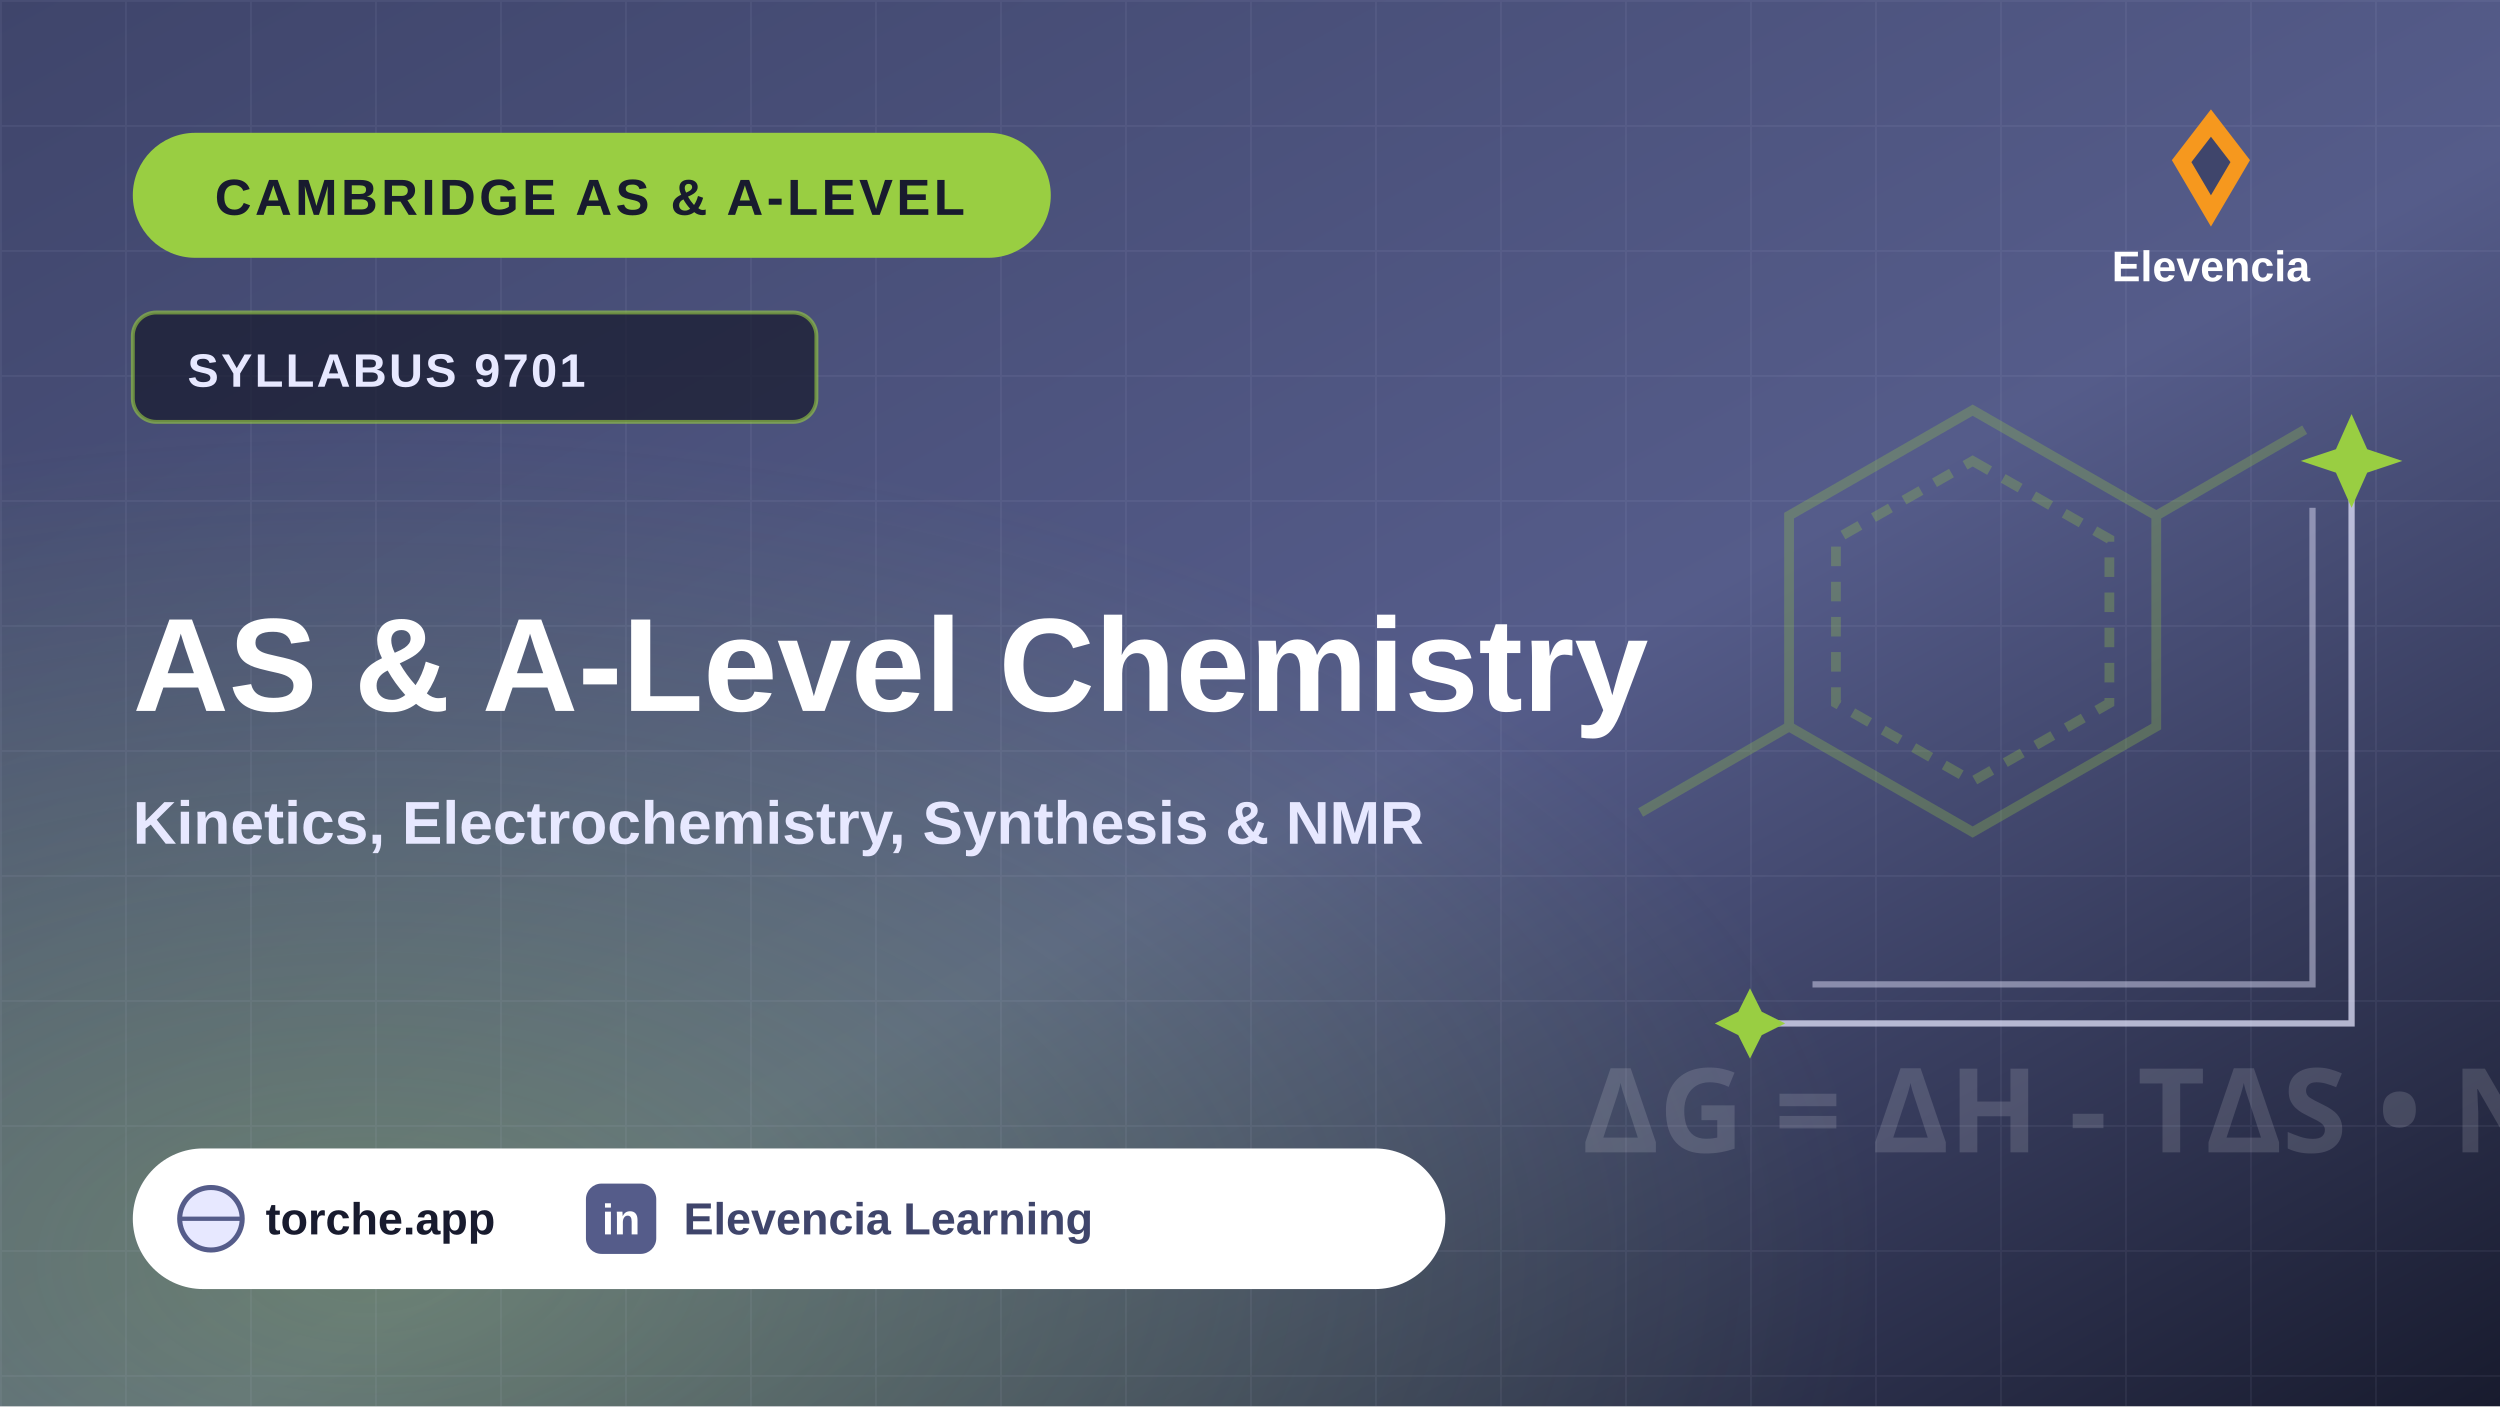
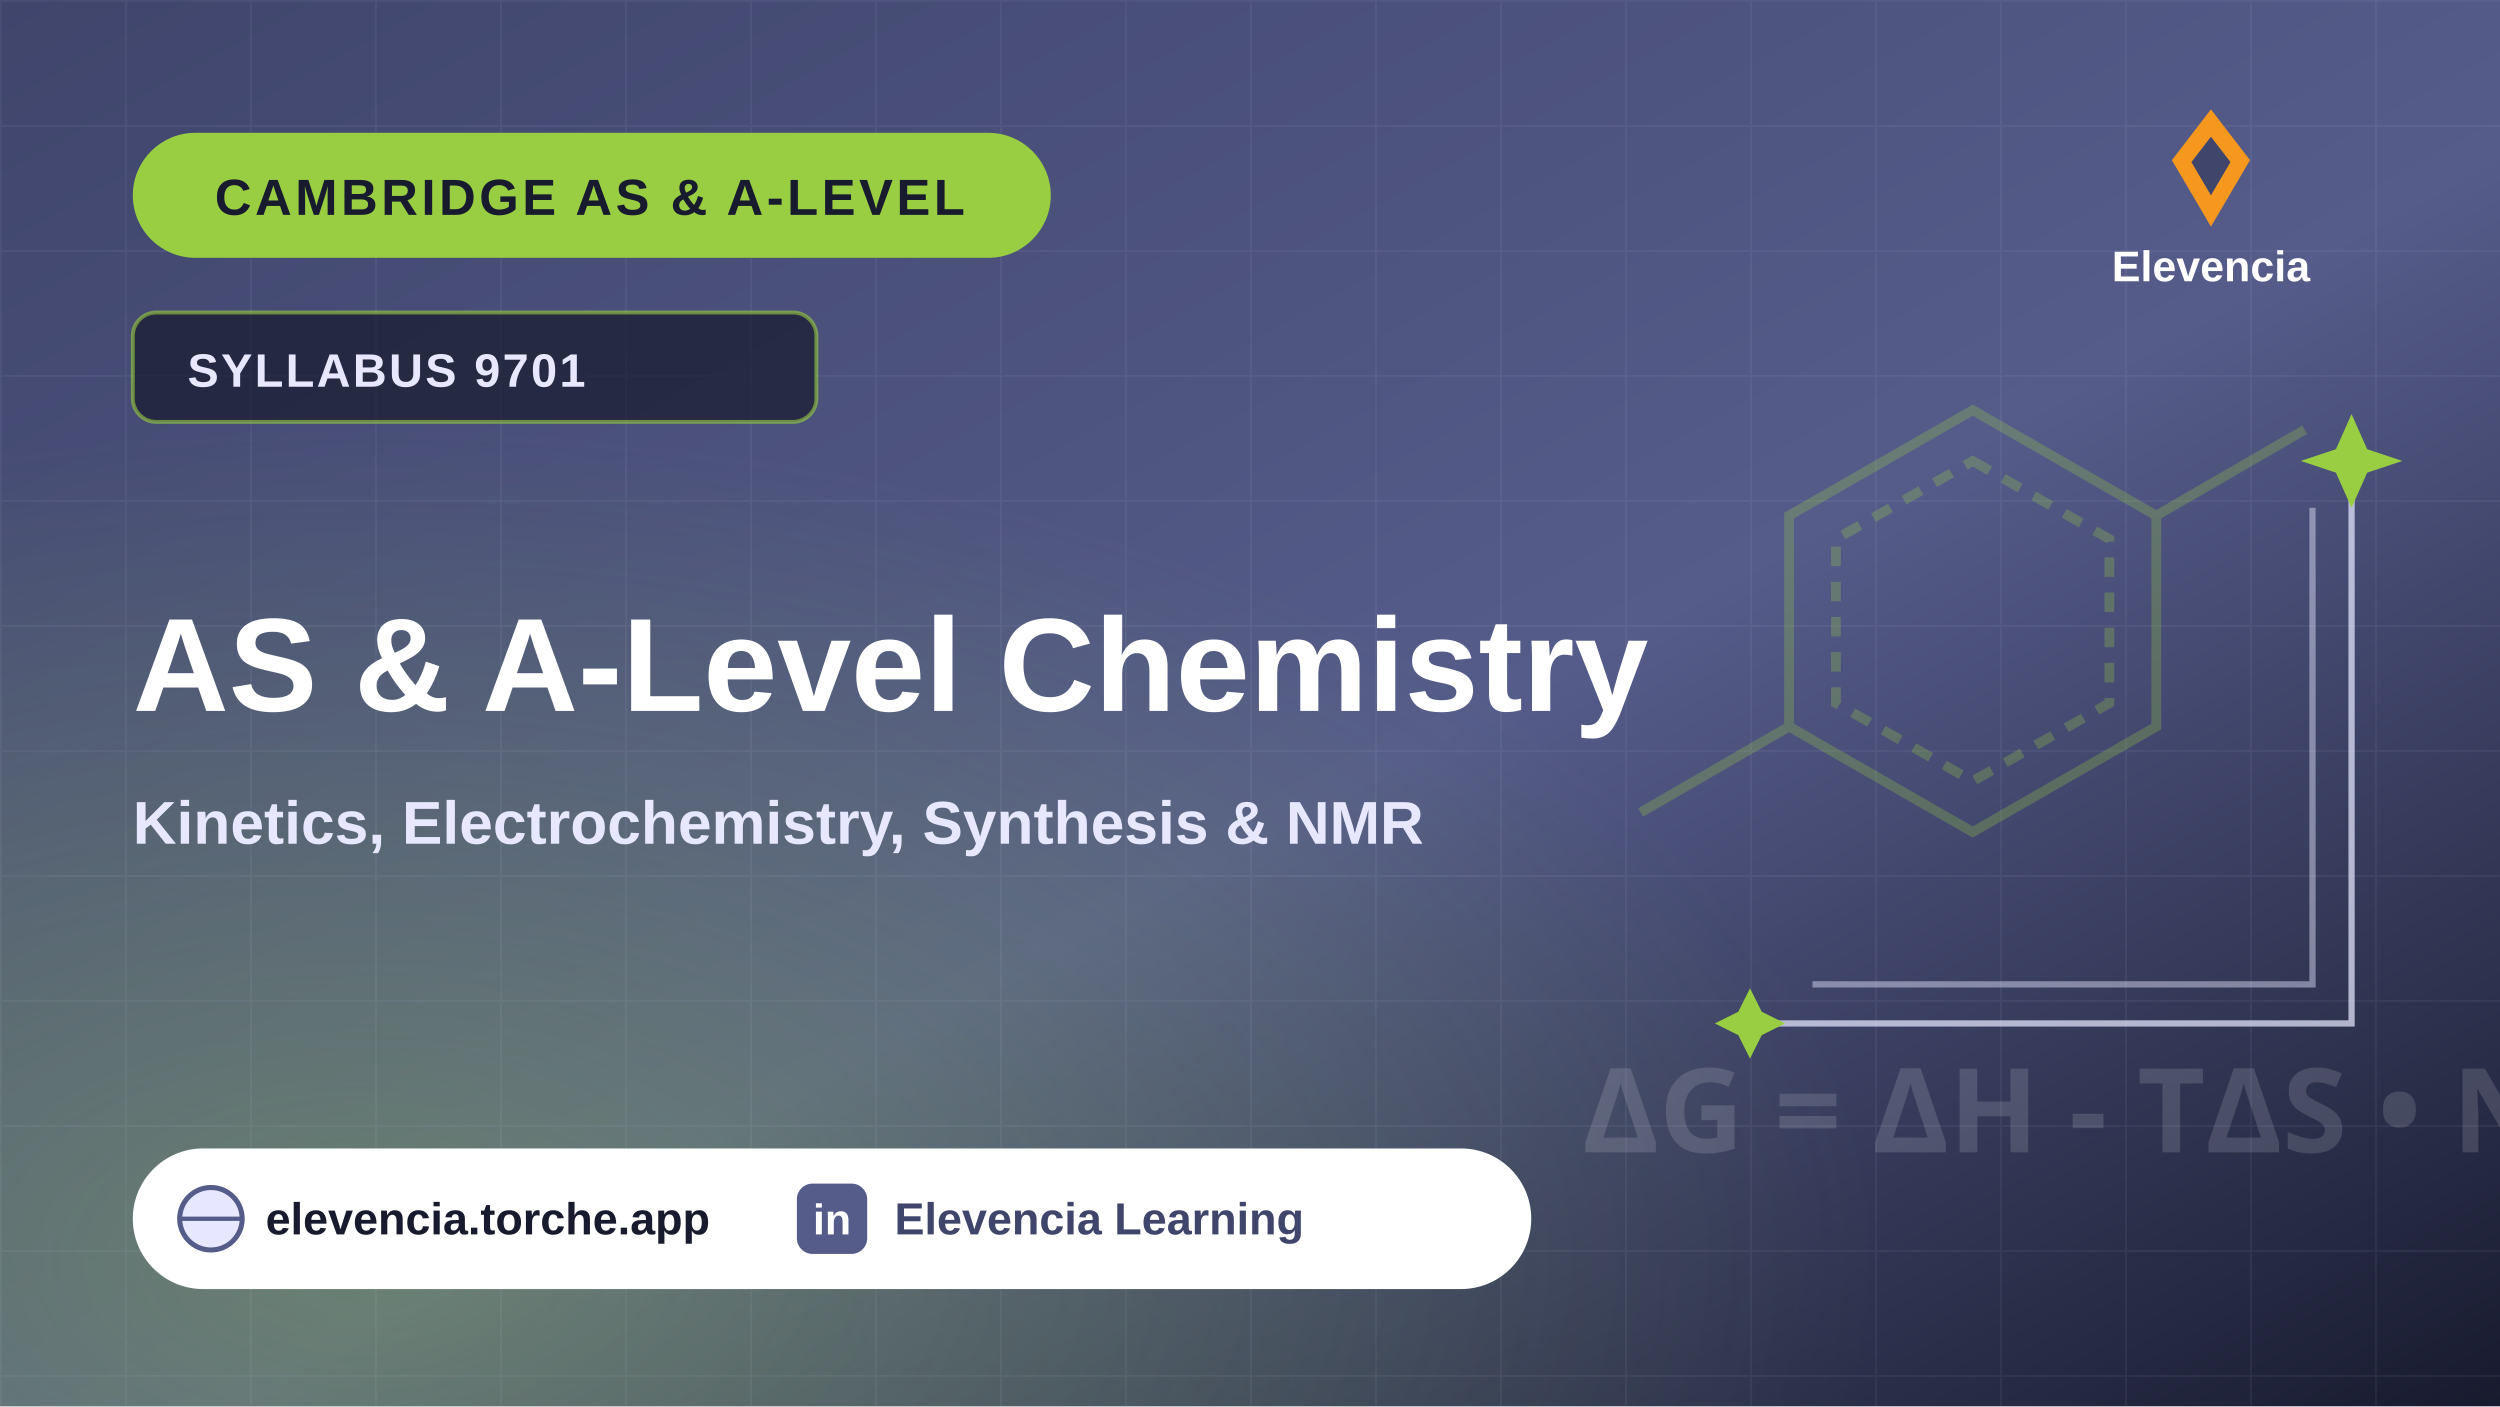
<svg xmlns="http://www.w3.org/2000/svg" viewBox="0 0 640 360" width="640" height="360">
  <defs>
    <linearGradient id="bg" x1="0%" y1="0%" x2="100%" y2="100%">
      <stop offset="0%" stop-color="#3f456b" />
      <stop offset="55%" stop-color="#555c8a" />
      <stop offset="100%" stop-color="#181b2e" />
    </linearGradient>
    <radialGradient id="limeGlow" cx="15%" cy="90%" r="60%">
      <stop offset="0%" stop-color="#99ce42" stop-opacity="0.32" />
      <stop offset="100%" stop-color="#99ce42" stop-opacity="0" />
    </radialGradient>
    <pattern id="grid" width="32" height="32" patternUnits="userSpaceOnUse">
      <path d="M 32 0 L 0 0 0 32" fill="none" stroke="#e7e8ff" stroke-opacity="0.06" stroke-width="1" />
    </pattern>
  </defs>
  <rect width="640" height="360" fill="url(#bg)" />
  <rect width="640" height="360" fill="url(#limeGlow)" />
  <rect width="640" height="360" fill="url(#grid)" />
  <g opacity="0.28" stroke="#99ce42" stroke-width="2.5" fill="none">
    <polygon points="505,105 552,132 552,186 505,213 458,186 458,132" />
    <polygon points="505,118 540,138 540,180 505,200 470,180 470,138" stroke-dasharray="5,4" />
    <line x1="552" y1="132" x2="590" y2="110" />
    <line x1="458" y1="186" x2="420" y2="208" />
  </g>
  <text x="405" y="295" font-family="'Plus Jakarta Sans', sans-serif" font-size="30" font-weight="800" fill="#ffffff" opacity="0.14">ΔG = ΔH - TΔS • NMR</text>
  <g stroke="#e7e8ff" stroke-opacity="0.72" stroke-width="1.6" fill="none">
    <polyline points="602,118 602,262 452,262" />
    <polyline points="592,130 592,252 464,252" stroke-opacity="0.45" />
  </g>
  <path d="M602 106 L606 115 L615 118 L606 121 L602 130 L598 121 L589 118 L598 115 Z" fill="#99ce42" />
  <path d="M448 253 L451 259 L457 262 L451 265 L448 271 L445 265 L439 262 L445 259 Z" fill="#99ce42" />
  <g transform="translate(548, 28)">
    <path d="M18 0 L28 13 L18 30 L8 13 Z" fill="#f6981e" />
    <path d="M18 7 L23 13.5 L18 22 L13 13.5 Z" fill="#3f456b" />
    <text x="18" y="44" text-anchor="middle" font-family="'Plus Jakarta Sans', Arial, sans-serif" font-size="11" font-weight="700" fill="#ffffff">Elevencia</text>
  </g>
  <rect x="34" y="34" width="235" height="32" rx="16" fill="#99ce42" />
  <text x="151" y="55" text-anchor="middle" font-family="'Plus Jakarta Sans', Arial, sans-serif" font-size="13" font-weight="800" letter-spacing="0.9" fill="#181b2e">CAMBRIDGE AS &amp; A-LEVEL</text>
  <rect x="34" y="80" width="175" height="28" rx="6" fill="#181b2e" fill-opacity="0.72" stroke="#99ce42" stroke-opacity="0.6" />
  <text x="48" y="99" font-family="'Plus Jakarta Sans', Arial, sans-serif" font-size="12" font-weight="700" letter-spacing="0.6" fill="#e7e8ff">SYLLABUS 9701</text>
  <text x="34" y="182" font-family="'Plus Jakarta Sans', Arial, sans-serif" font-size="34" font-weight="800" fill="#ffffff">AS &amp; A-Level Chemistry</text>
  <text x="34" y="216" font-family="'Plus Jakarta Sans', Arial, sans-serif" font-size="15.5" font-weight="600" fill="#e7e8ff">Kinetics, Electrochemistry, Synthesis &amp; NMR</text>
-   <rect x="34" y="294" width="336" height="36" rx="18" fill="#ffffff" />
+   <rect x="34" y="294" width="358" height="36" rx="18" fill="#ffffff" />
  <circle cx="54" cy="312" r="8" fill="#e7e8ff" stroke="#555c8a" stroke-width="1.3" />
  <line x1="46" y1="312" x2="62" y2="312" stroke="#555c8a" stroke-width="1.1" />
-   <text x="68" y="316" font-family="'Plus Jakarta Sans', Arial, sans-serif" font-size="11.5" font-weight="700" fill="#181b2e">torche.app</text>
-   <rect x="150" y="303" width="18" height="18" rx="4" fill="#555c8a" />
-   <text x="159" y="316" text-anchor="middle" font-family="'Plus Jakarta Sans', Arial, sans-serif" font-size="11" font-weight="800" fill="#ffffff">in</text>
-   <text x="175" y="316" font-family="'Plus Jakarta Sans', Arial, sans-serif" font-size="11.5" font-weight="700" fill="#3f456b">Elevencia Learning</text>
+   <text x="68" y="316" font-family="'Plus Jakarta Sans', Arial, sans-serif" font-size="11.5" font-weight="700" fill="#181b2e">elevencia.torche.app</text>
+   <rect x="204" y="303" width="18" height="18" rx="4" fill="#555c8a" />
+   <text x="213" y="316" text-anchor="middle" font-family="'Plus Jakarta Sans', Arial, sans-serif" font-size="11" font-weight="800" fill="#ffffff">in</text>
+   <text x="229" y="316" font-family="'Plus Jakarta Sans', Arial, sans-serif" font-size="11.5" font-weight="700" fill="#3f456b">Elevencia Learning</text>
</svg>
